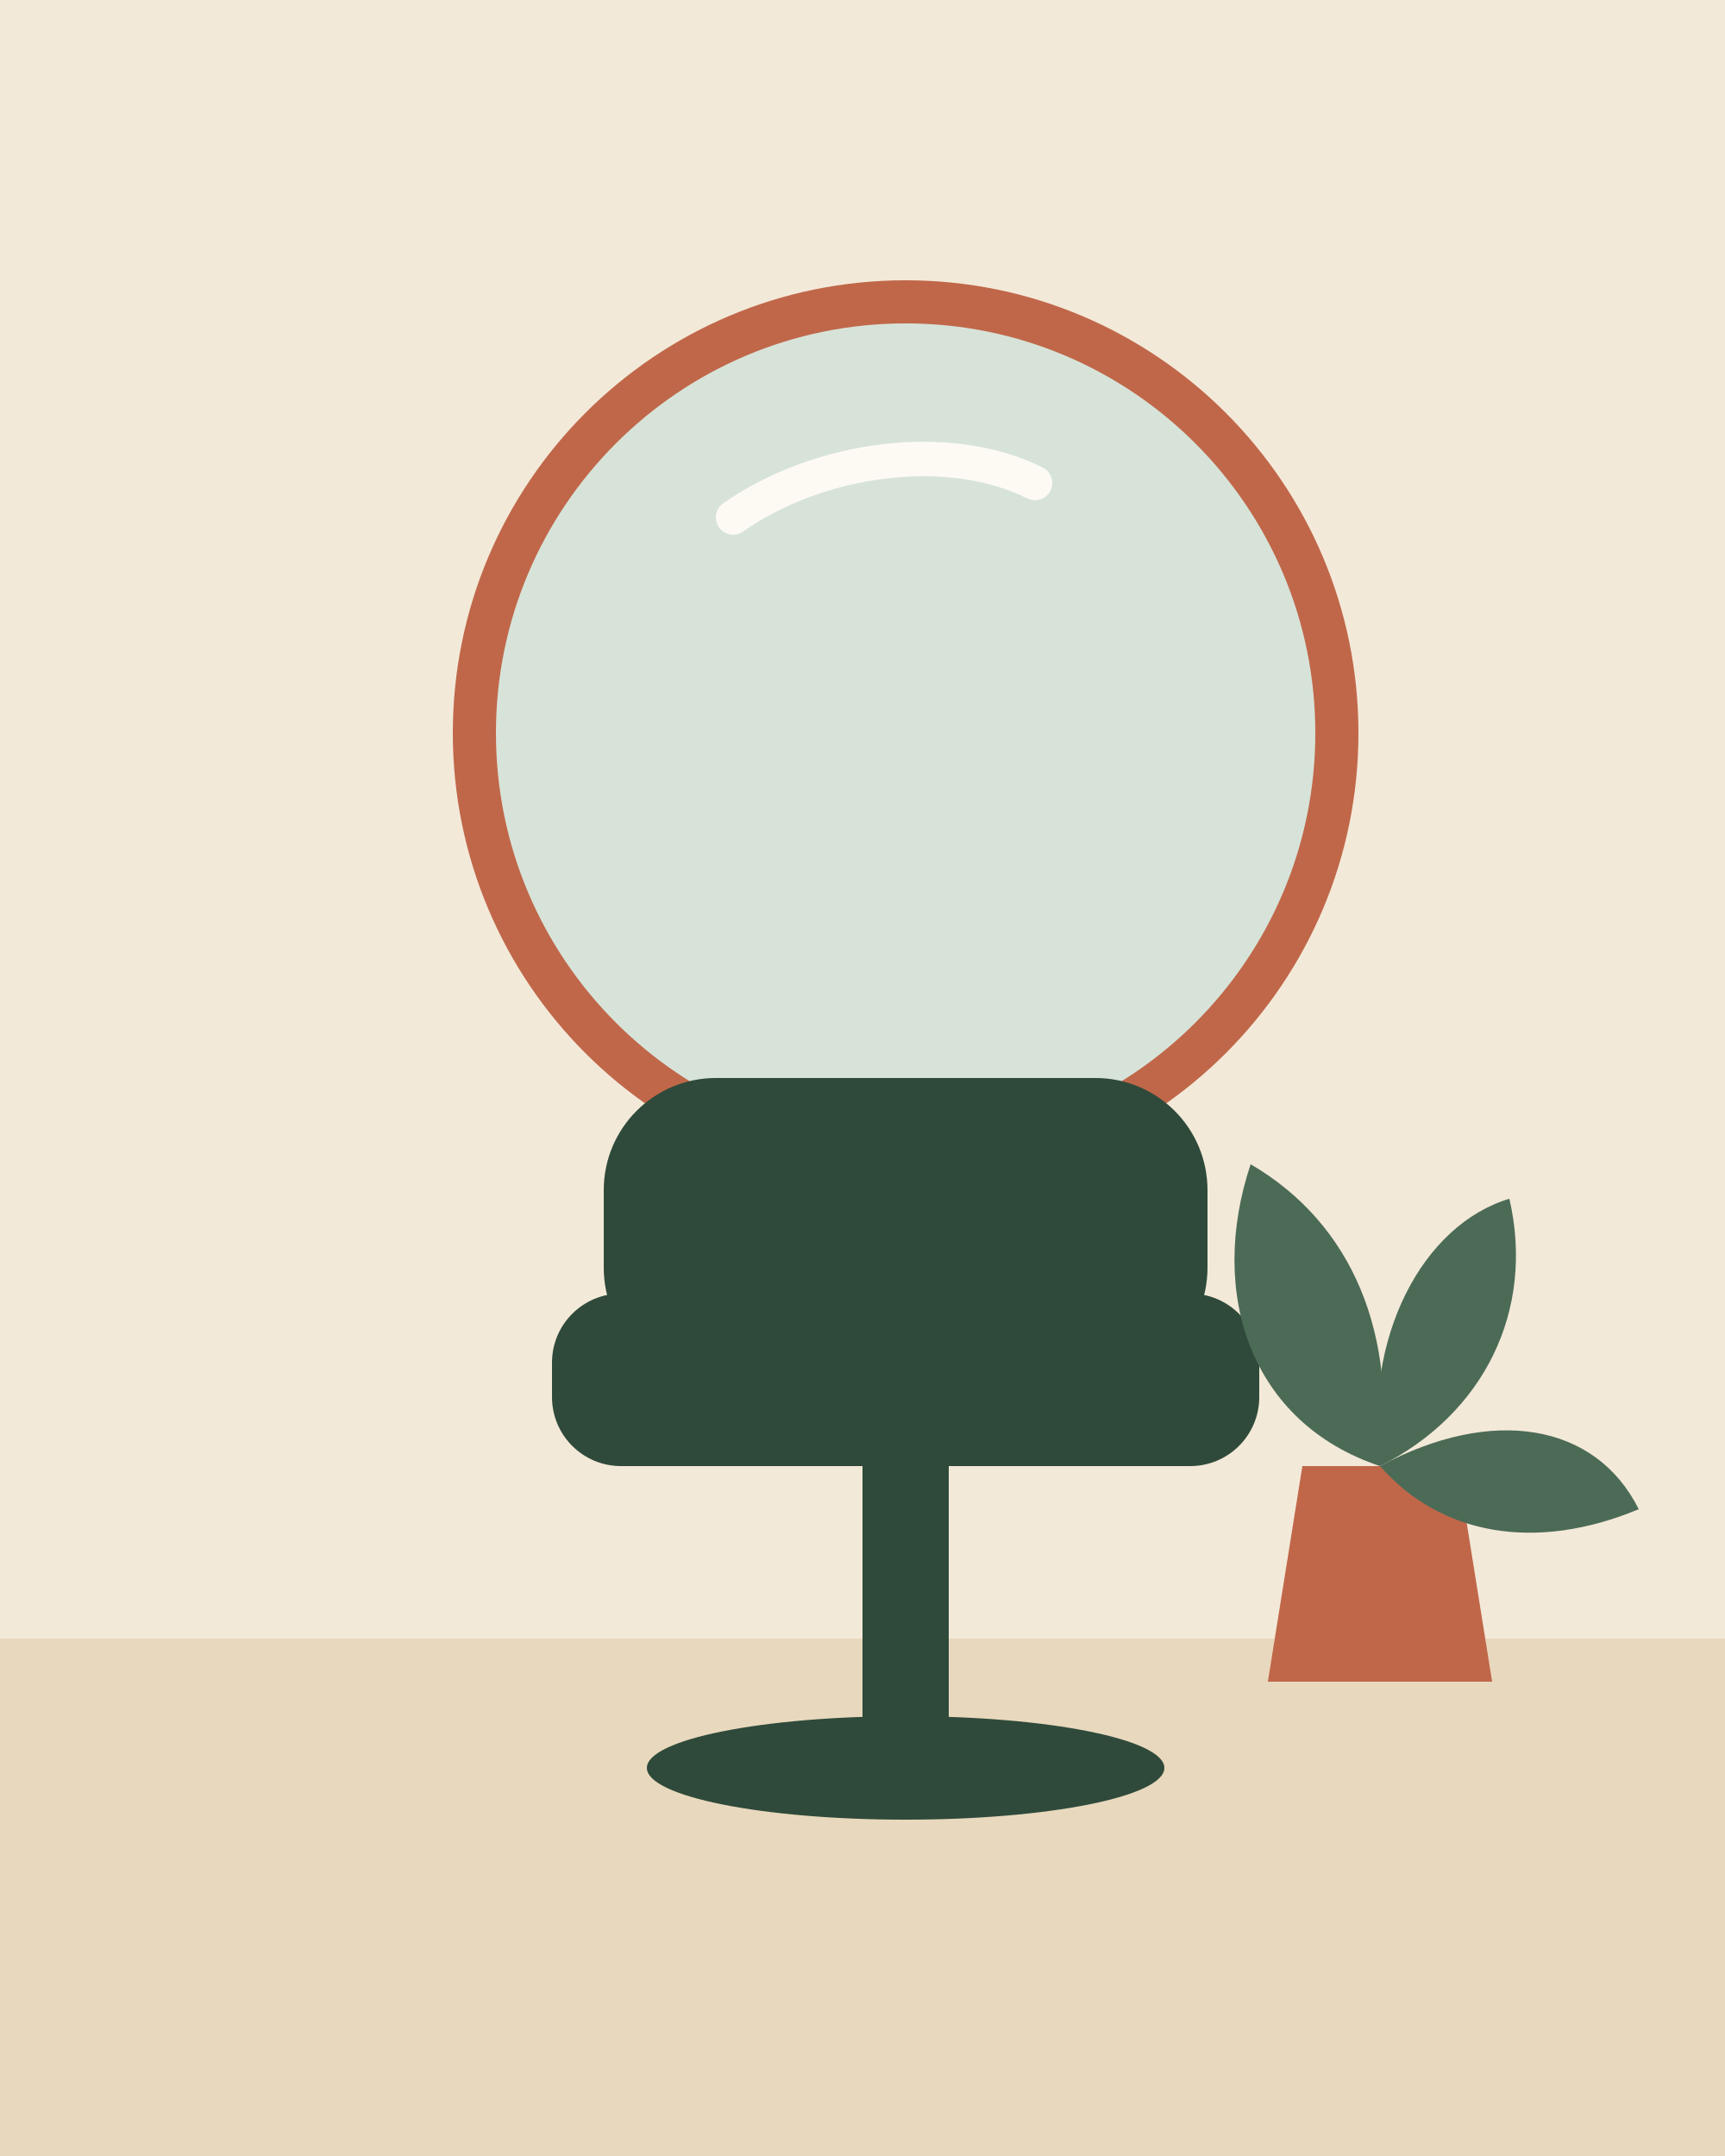
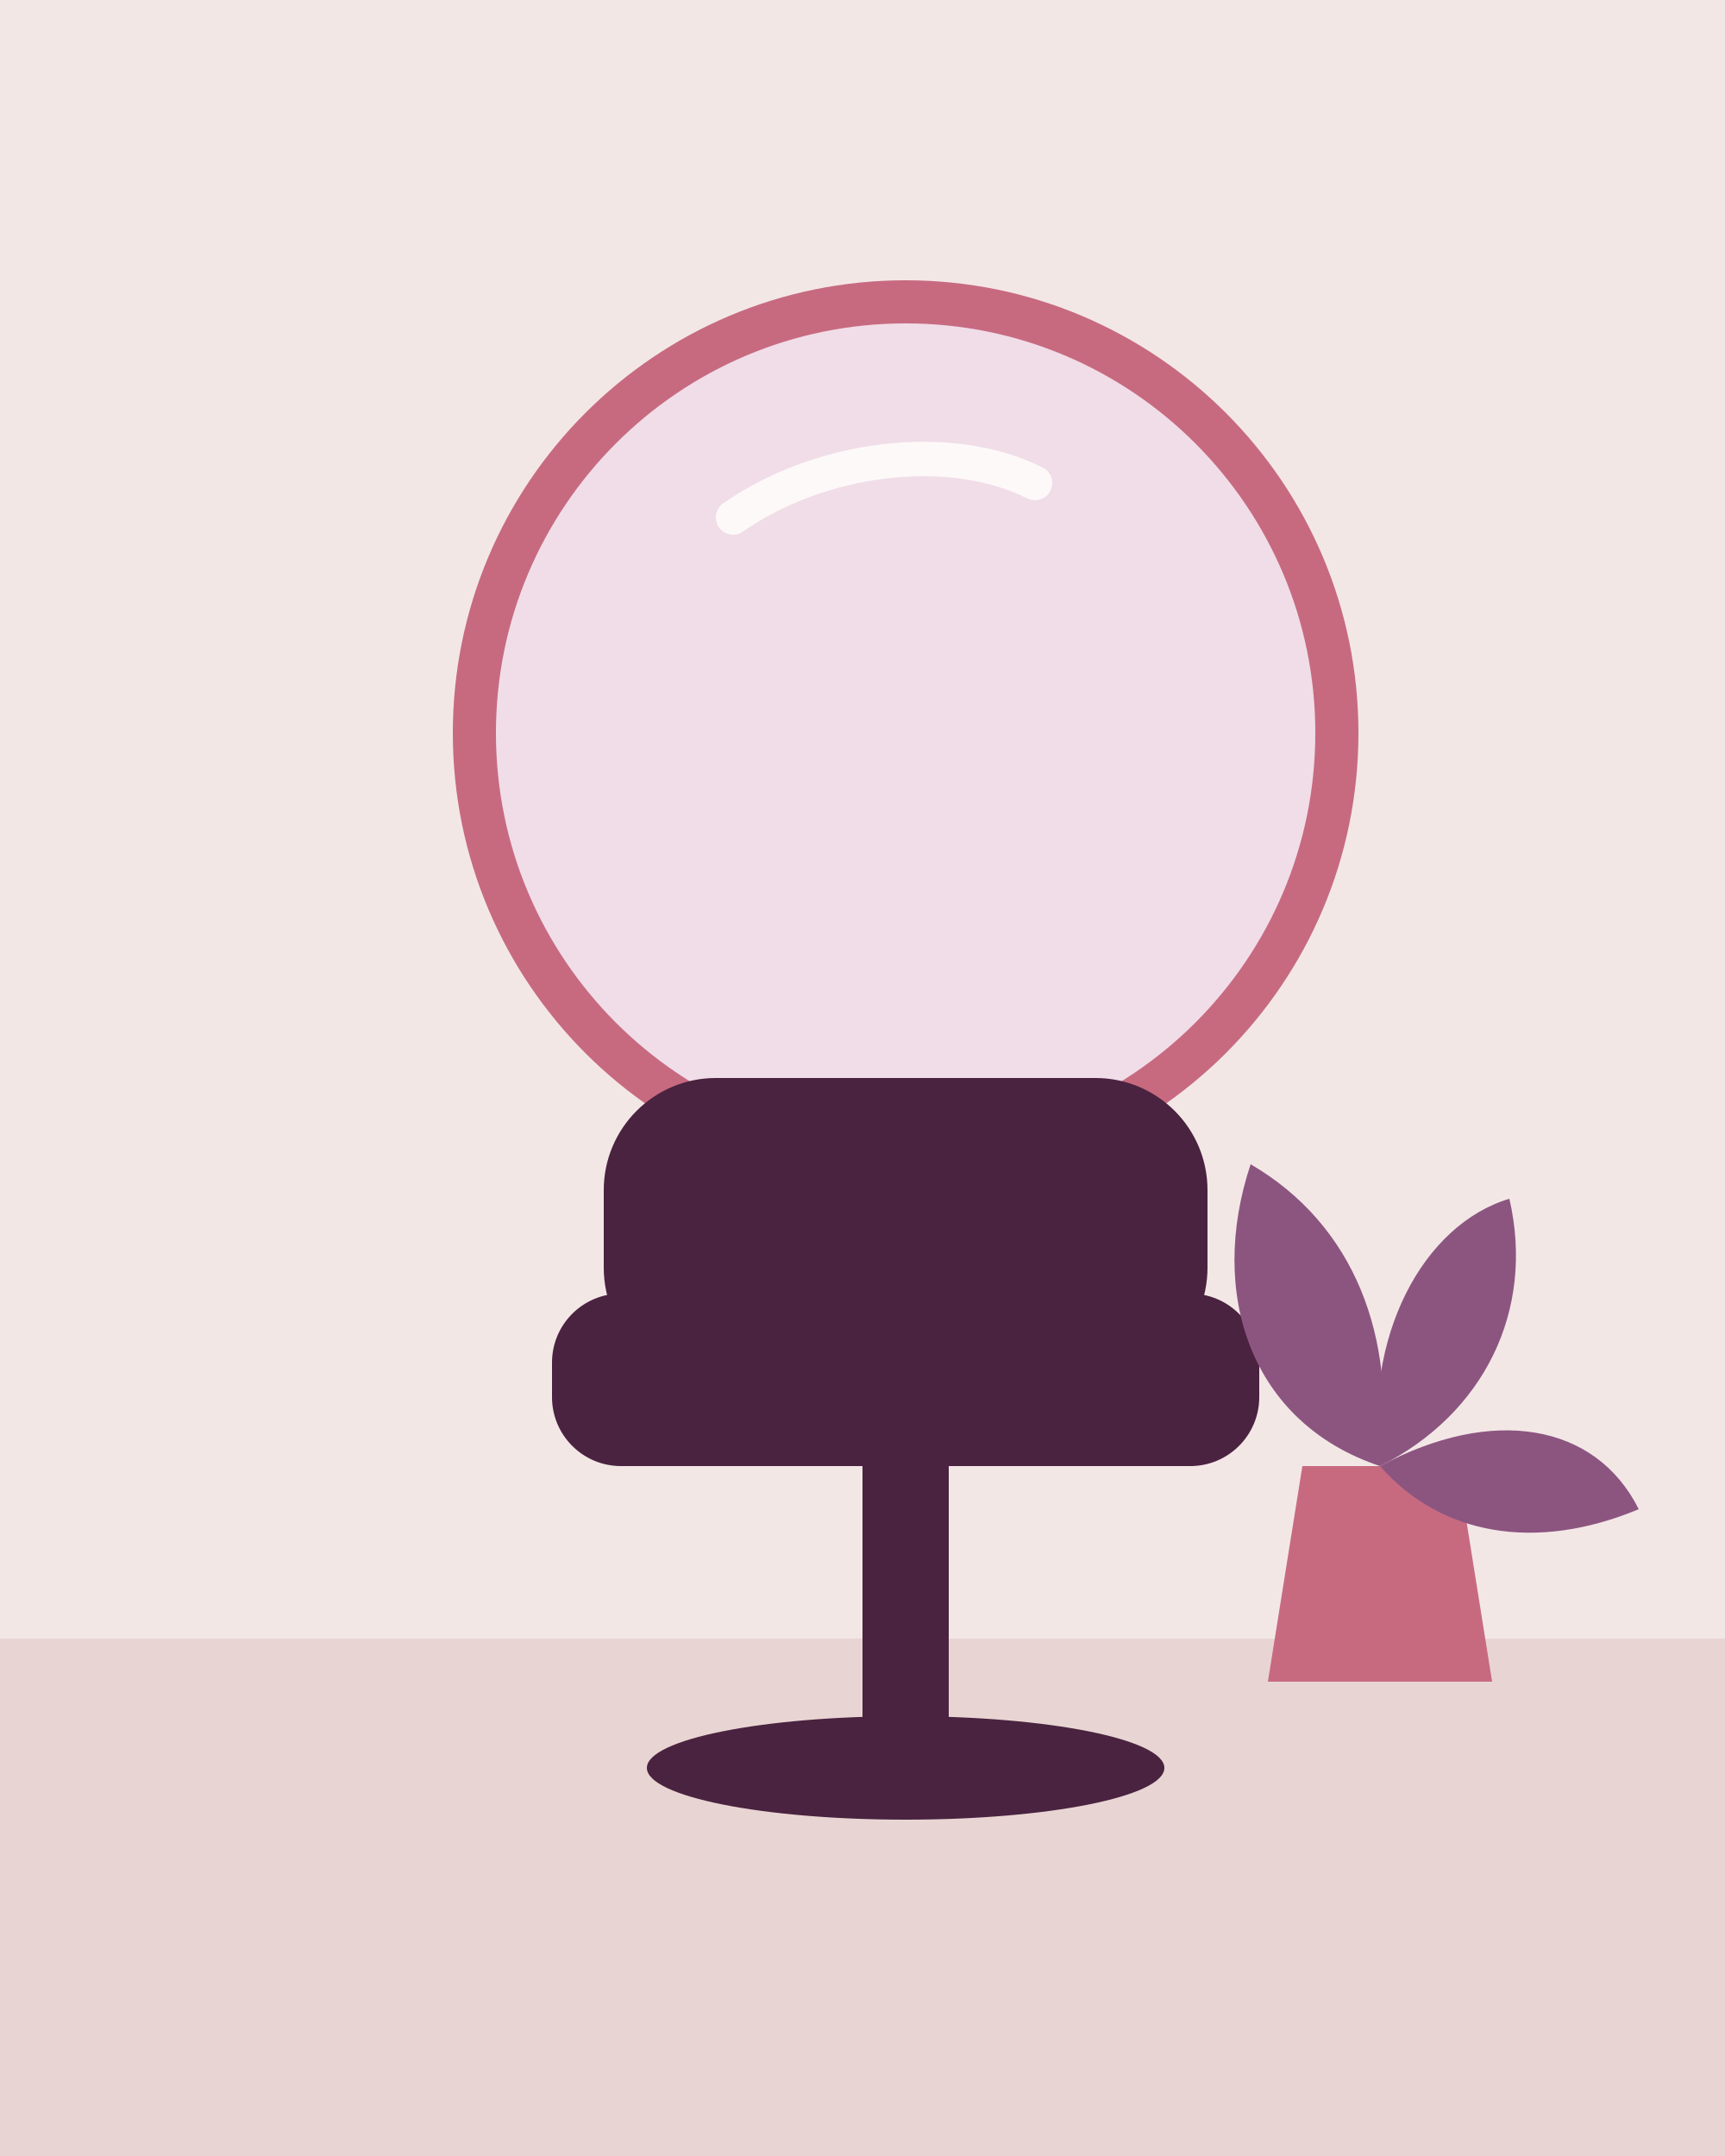
<svg xmlns="http://www.w3.org/2000/svg" viewBox="0 0 400 500" width="400" height="500">
-   <rect width="400" height="500" fill="#f3e9d8" />
-   <rect y="380" width="400" height="120" fill="#e8d8bd" />
-   <circle cx="210" cy="170" r="100" fill="#d7e3d8" stroke="#c0674a" stroke-width="10" />
-   <path d="M170 120c20-14 50-18 70-8" stroke="#fdfaf4" stroke-width="8" stroke-linecap="round" fill="none" />
-   <g fill="#2f4a3a">
+   <rect width="400" height="500" fill="#f3e7e6" />
+   <rect y="380" width="400" height="120" fill="#e8d5d3" />
+   <circle cx="210" cy="170" r="100" fill="#f0dde8" stroke="#c76a80" stroke-width="10" />
+   <path d="M170 120c20-14 50-18 70-8" stroke="#fdf9f8" stroke-width="8" stroke-linecap="round" fill="none" />
+   <g fill="#4a2340">
    <rect x="140" y="250" width="140" height="70" rx="26" />
    <rect x="128" y="300" width="164" height="40" rx="16" />
    <rect x="200" y="340" width="20" height="60" />
    <ellipse cx="210" cy="410" rx="60" ry="12" />
  </g>
  <g transform="translate(320 300)">
-     <path d="M-26 90h52l-8-50h-36Z" fill="#c0674a" />
-     <g fill="#4c6b56">
+     <path d="M-26 90h52l-8-50h-36Z" fill="#c76a80" />
+     <g fill="#8c5580">
      <path d="M0 40c-30-10-40-40-30-70 24 14 34 40 30 70Z" />
      <path d="M0 40c26-14 50-10 60 10-24 10-46 6-60-10Z" />
      <path d="M0 40c-4-30 10-56 30-62 6 26-6 50-30 62Z" />
    </g>
  </g>
</svg>
